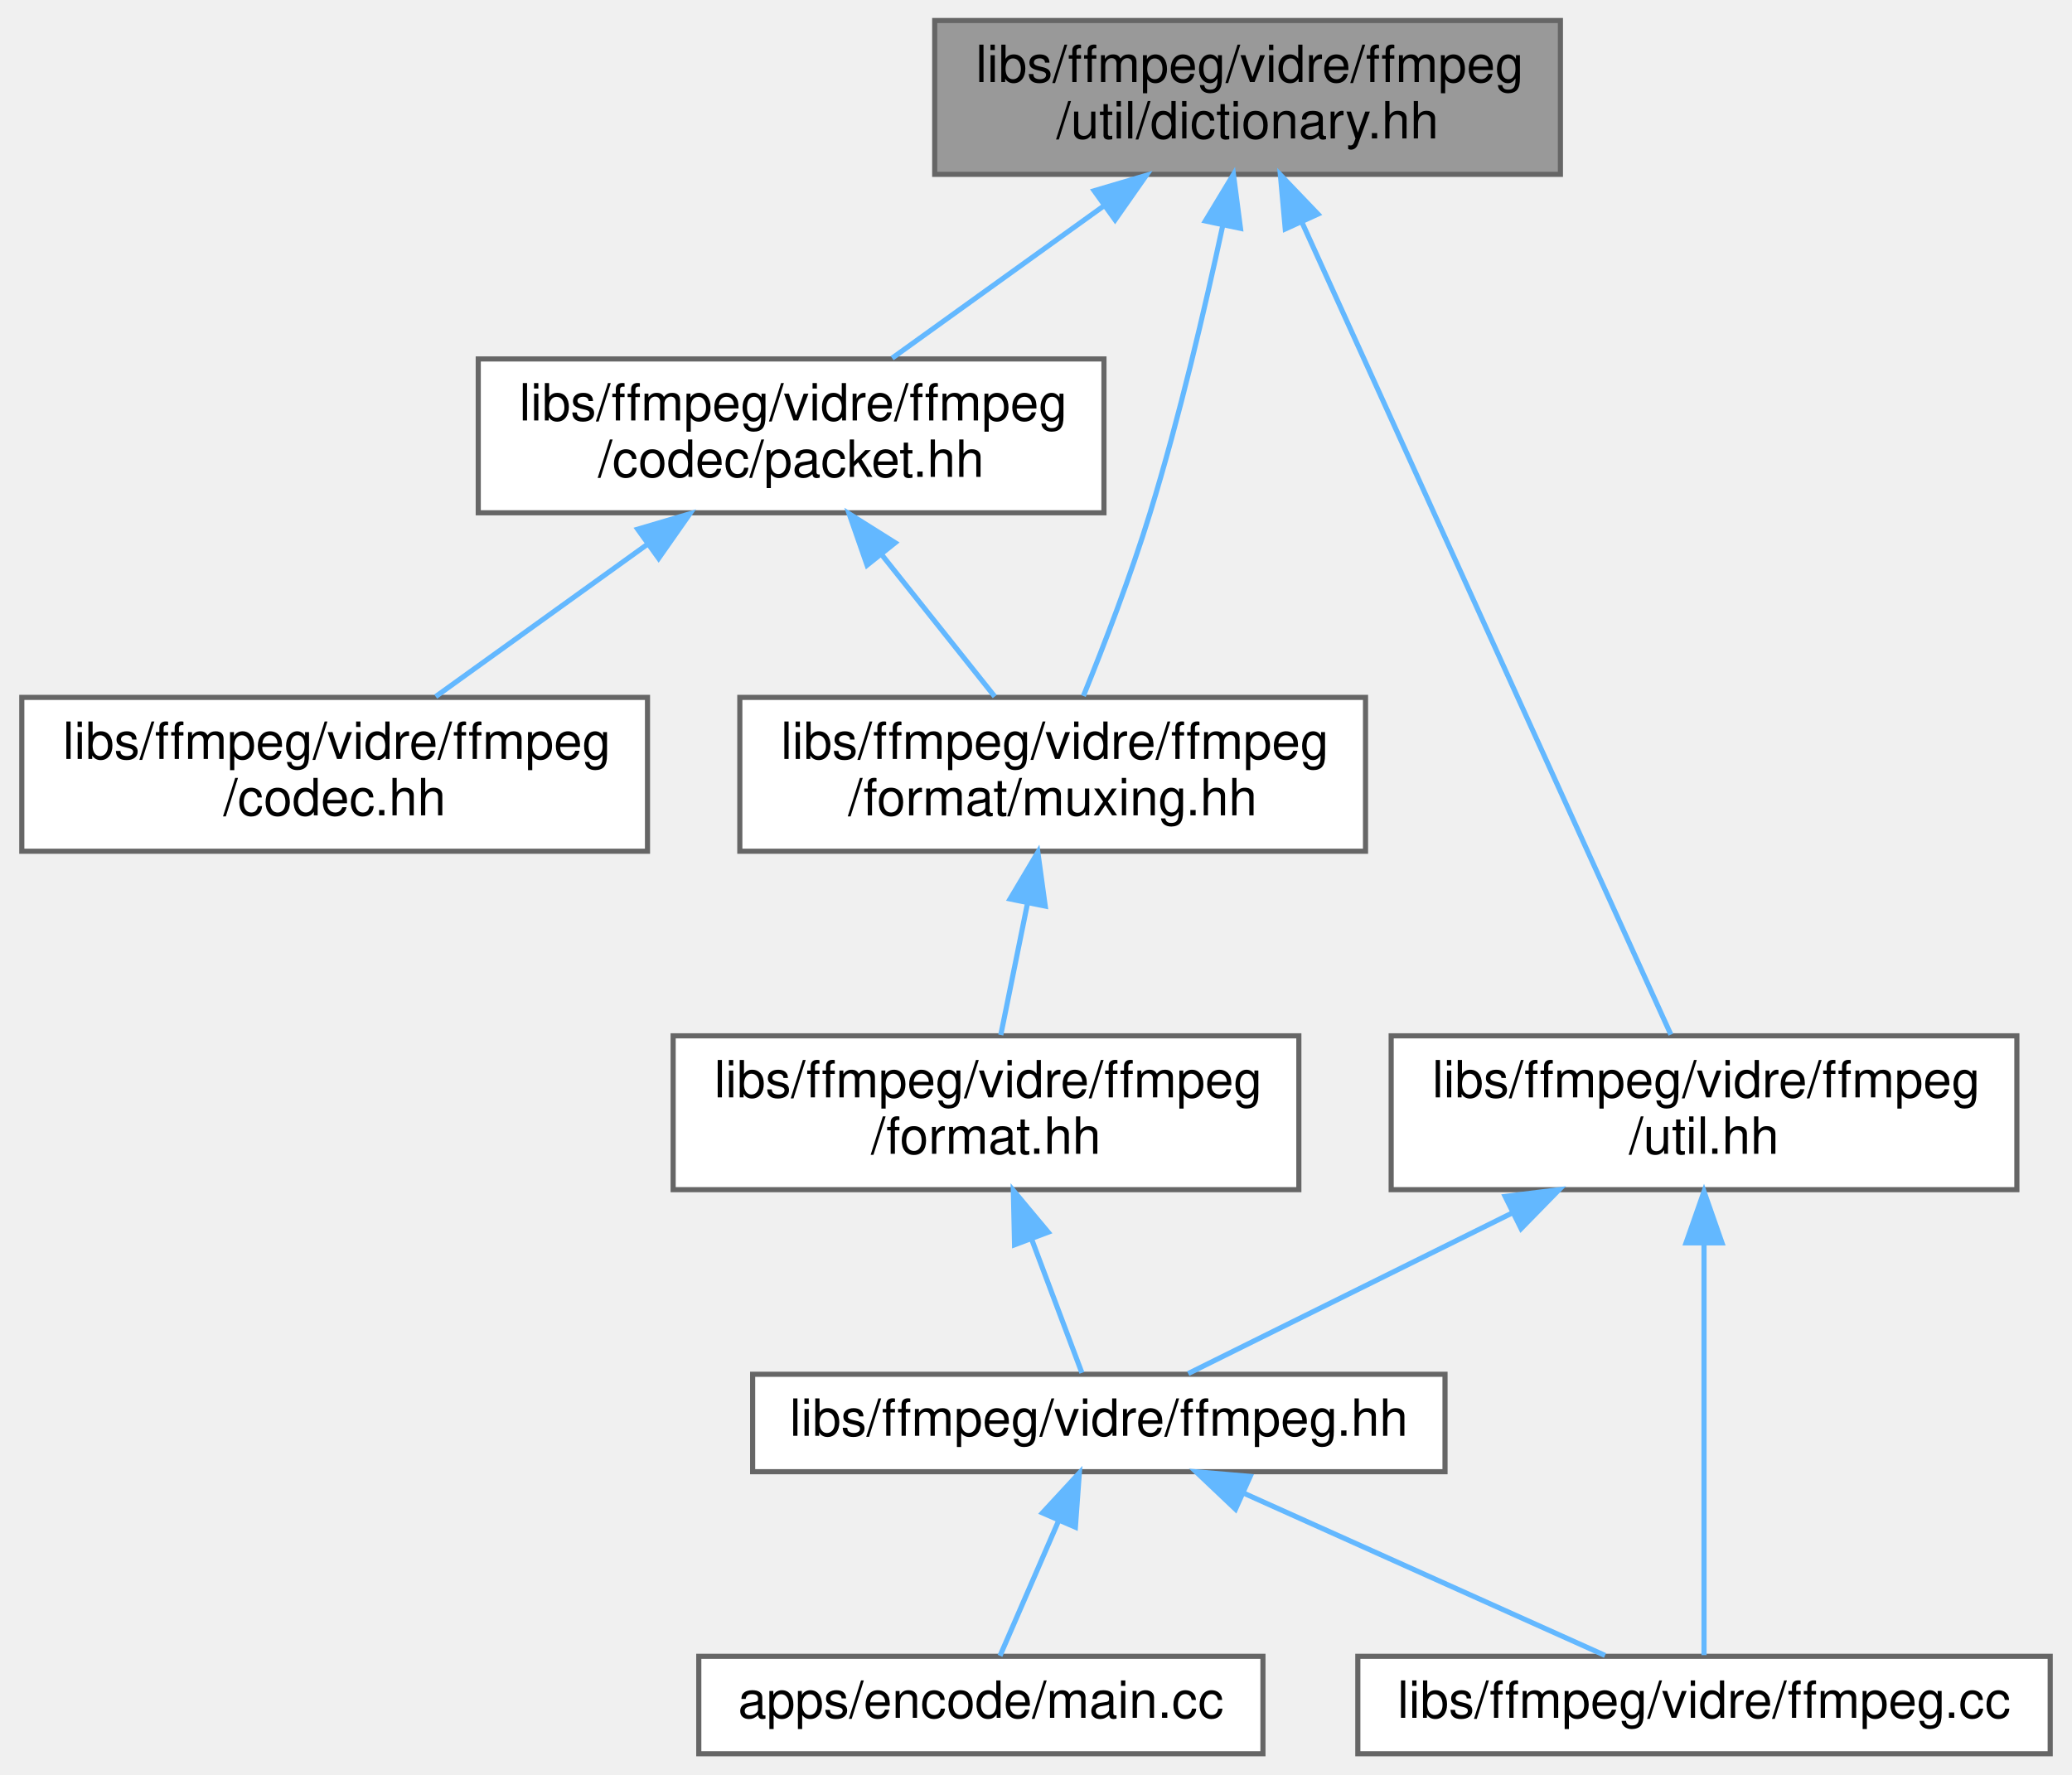
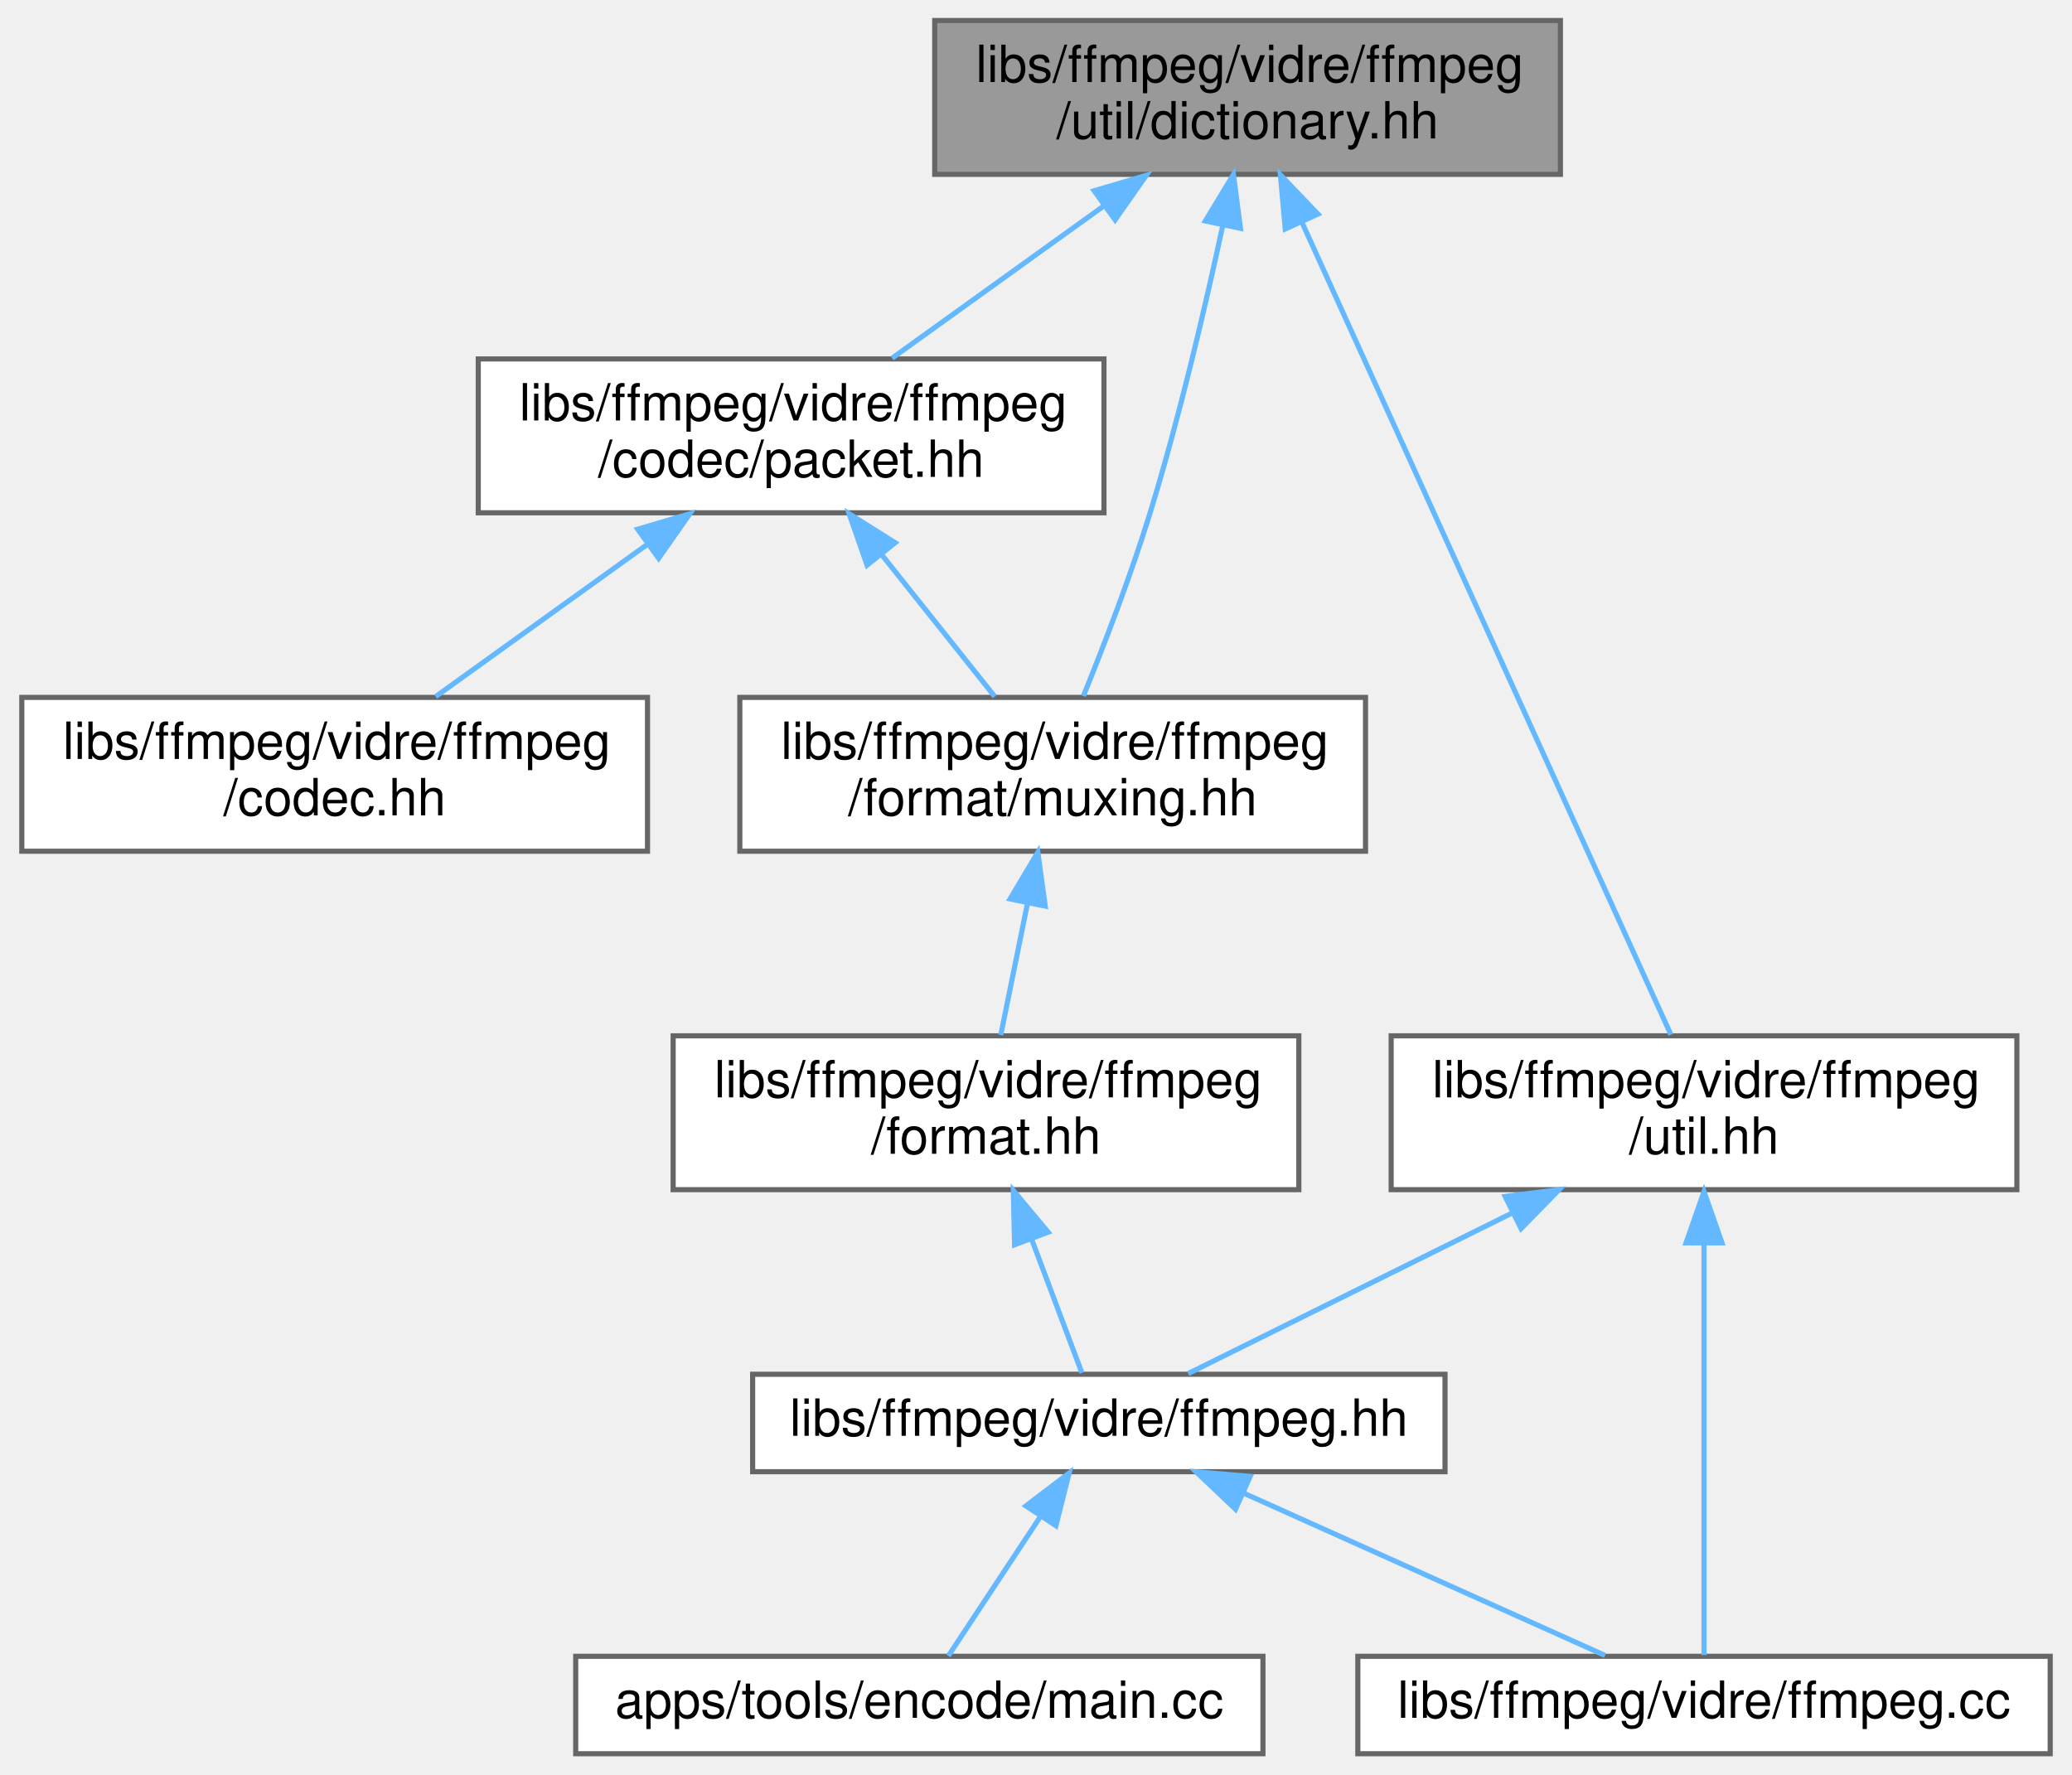
<svg xmlns="http://www.w3.org/2000/svg" xmlns:xlink="http://www.w3.org/1999/xlink" width="404pt" height="346pt" viewBox="0.00 0.00 403.50 346.00">
  <g id="graph0" class="graph" transform="scale(1 1) rotate(0) translate(4 342)">
    <g id="Node000001" class="node">
      <g id="a_Node000001">
        <a xlink:title=" ">
          <polygon fill="#999999" stroke="#666666" points="300,-338 178,-338 178,-308 300,-308 300,-338" />
          <text text-anchor="start" x="186" y="-326" font-family="Helvetica,sans-Serif" font-size="10.00">libs/ffmpeg/vidre/ffmpeg</text>
          <text text-anchor="middle" x="239" y="-315" font-family="Helvetica,sans-Serif" font-size="10.00">/util/dictionary.hh</text>
        </a>
      </g>
    </g>
    <g id="Node000002" class="node">
      <g id="a_Node000002">
        <a xlink:href="packet_8hh.html" target="_top" xlink:title=" ">
          <polygon fill="white" stroke="#666666" points="211,-272 89,-272 89,-242 211,-242 211,-272" />
          <text text-anchor="start" x="97" y="-260" font-family="Helvetica,sans-Serif" font-size="10.00">libs/ffmpeg/vidre/ffmpeg</text>
          <text text-anchor="middle" x="150" y="-249" font-family="Helvetica,sans-Serif" font-size="10.00">/codec/packet.hh</text>
        </a>
      </g>
    </g>
    <g id="edge1_Node000001_Node000002" class="edge">
      <g id="a_edge1_Node000001_Node000002">
        <a xlink:title=" ">
          <path fill="none" stroke="#63b8ff" d="M210.84,-301.75C197.46,-292.13 181.78,-280.86 169.7,-272.16" />
          <polygon fill="#63b8ff" stroke="#63b8ff" points="209.09,-304.8 219.25,-307.8 213.17,-299.12 209.09,-304.8" />
        </a>
      </g>
    </g>
    <g id="Node000004" class="node">
      <g id="a_Node000004">
        <a xlink:href="muxing_8hh.html" target="_top" xlink:title=" ">
          <polygon fill="white" stroke="#666666" points="262,-206 140,-206 140,-176 262,-176 262,-206" />
          <text text-anchor="start" x="148" y="-194" font-family="Helvetica,sans-Serif" font-size="10.00">libs/ffmpeg/vidre/ffmpeg</text>
          <text text-anchor="middle" x="201" y="-183" font-family="Helvetica,sans-Serif" font-size="10.00">/format/muxing.hh</text>
        </a>
      </g>
    </g>
    <g id="edge8_Node000001_Node000004" class="edge">
      <g id="a_edge8_Node000001_Node000004">
        <a xlink:title=" ">
          <path fill="none" stroke="#63b8ff" d="M234.13,-297.87C230.69,-281.88 225.69,-260.52 220,-242 216.24,-229.75 211.01,-216.18 206.99,-206.27" />
          <polygon fill="#63b8ff" stroke="#63b8ff" points="230.77,-298.91 236.25,-307.98 237.62,-297.47 230.77,-298.91" />
        </a>
      </g>
    </g>
    <g id="Node000009" class="node">
      <g id="a_Node000009">
        <a xlink:href="ffmpeg_2vidre_2ffmpeg_2util_8hh.html" target="_top" xlink:title=" ">
          <polygon fill="white" stroke="#666666" points="389,-140 267,-140 267,-110 389,-110 389,-140" />
          <text text-anchor="start" x="275" y="-128" font-family="Helvetica,sans-Serif" font-size="10.00">libs/ffmpeg/vidre/ffmpeg</text>
          <text text-anchor="middle" x="328" y="-117" font-family="Helvetica,sans-Serif" font-size="10.00">/util.hh</text>
        </a>
      </g>
    </g>
    <g id="edge9_Node000001_Node000009" class="edge">
      <g id="a_edge9_Node000001_Node000009">
        <a xlink:title=" ">
          <path fill="none" stroke="#63b8ff" d="M249.59,-298.68C268.22,-257.64 306.34,-173.7 321.54,-140.23" />
          <polygon fill="#63b8ff" stroke="#63b8ff" points="246.35,-297.35 245.4,-307.9 252.72,-300.25 246.35,-297.35" />
        </a>
      </g>
    </g>
    <g id="Node000003" class="node">
      <g id="a_Node000003">
        <a xlink:href="codec_8hh.html" target="_top" xlink:title=" ">
          <polygon fill="white" stroke="#666666" points="122,-206 0,-206 0,-176 122,-176 122,-206" />
          <text text-anchor="start" x="8" y="-194" font-family="Helvetica,sans-Serif" font-size="10.00">libs/ffmpeg/vidre/ffmpeg</text>
          <text text-anchor="middle" x="61" y="-183" font-family="Helvetica,sans-Serif" font-size="10.00">/codec.hh</text>
        </a>
      </g>
    </g>
    <g id="edge2_Node000002_Node000003" class="edge">
      <g id="a_edge2_Node000002_Node000003">
        <a xlink:title=" ">
          <path fill="none" stroke="#63b8ff" d="M121.84,-235.75C108.46,-226.13 92.78,-214.86 80.7,-206.16" />
          <polygon fill="#63b8ff" stroke="#63b8ff" points="120.09,-238.8 130.25,-241.8 124.17,-233.12 120.09,-238.8" />
        </a>
      </g>
    </g>
    <g id="edge3_Node000002_Node000004" class="edge">
      <g id="a_edge3_Node000002_Node000004">
        <a xlink:title=" ">
          <path fill="none" stroke="#63b8ff" d="M167.68,-233.81C174.99,-224.64 183.25,-214.28 189.71,-206.16" />
          <polygon fill="#63b8ff" stroke="#63b8ff" points="164.81,-231.79 161.32,-241.8 170.29,-236.16 164.81,-231.79" />
        </a>
      </g>
    </g>
    <g id="Node000005" class="node">
      <g id="a_Node000005">
        <a xlink:href="ffmpeg_2vidre_2ffmpeg_2format_8hh.html" target="_top" xlink:title=" ">
          <polygon fill="white" stroke="#666666" points="249,-140 127,-140 127,-110 249,-110 249,-140" />
          <text text-anchor="start" x="135" y="-128" font-family="Helvetica,sans-Serif" font-size="10.00">libs/ffmpeg/vidre/ffmpeg</text>
          <text text-anchor="middle" x="188" y="-117" font-family="Helvetica,sans-Serif" font-size="10.00">/format.hh</text>
        </a>
      </g>
    </g>
    <g id="edge4_Node000004_Node000005" class="edge">
      <g id="a_edge4_Node000004_Node000005">
        <a xlink:title=" ">
          <path fill="none" stroke="#63b8ff" d="M196.09,-165.83C194.33,-157.17 192.41,-147.7 190.88,-140.16" />
          <polygon fill="#63b8ff" stroke="#63b8ff" points="192.69,-166.69 198.11,-175.8 199.55,-165.3 192.69,-166.69" />
        </a>
      </g>
    </g>
    <g id="Node000006" class="node">
      <g id="a_Node000006">
        <a xlink:href="ffmpeg_8hh.html" target="_top" xlink:title=" ">
          <polygon fill="white" stroke="#666666" points="277.5,-74 142.5,-74 142.5,-55 277.5,-55 277.5,-74" />
          <text text-anchor="middle" x="210" y="-62" font-family="Helvetica,sans-Serif" font-size="10.00">libs/ffmpeg/vidre/ffmpeg.hh</text>
        </a>
      </g>
    </g>
    <g id="edge5_Node000005_Node000006" class="edge">
      <g id="a_edge5_Node000005_Node000006">
        <a xlink:title=" ">
          <path fill="none" stroke="#63b8ff" d="M196.9,-100.34C200.36,-91.14 204.11,-81.17 206.7,-74.27" />
          <polygon fill="#63b8ff" stroke="#63b8ff" points="193.57,-99.25 193.33,-109.84 200.12,-101.71 193.57,-99.25" />
        </a>
      </g>
    </g>
    <g id="Node000007" class="node">
      <g id="a_Node000007">
        <a xlink:href="main_8cc.html" target="_top" xlink:title=" ">
-           <polygon fill="white" stroke="#666666" points="242,-19 132,-19 132,0 242,0 242,-19" />
-           <text text-anchor="middle" x="187" y="-7" font-family="Helvetica,sans-Serif" font-size="10.00">apps/encode/main.cc</text>
+           <polygon fill="white" stroke="#666666" points="242,-19 108,-19 108,0 242,0 242,-19" />
+           <text text-anchor="middle" x="175" y="-7" font-family="Helvetica,sans-Serif" font-size="10.00">apps/tools/encode/main.cc</text>
        </a>
      </g>
    </g>
    <g id="edge6_Node000006_Node000007" class="edge">
      <g id="a_edge6_Node000006_Node000007">
        <a xlink:title=" ">
-           <path fill="none" stroke="#63b8ff" d="M202.2,-45.53C198.32,-36.6 193.82,-26.22 190.73,-19.09" />
-           <polygon fill="#63b8ff" stroke="#63b8ff" points="199.01,-46.97 206.2,-54.75 205.43,-44.18 199.01,-46.97" />
+           <path fill="none" stroke="#63b8ff" d="M198.7,-46.39C192.68,-37.27 185.53,-26.45 180.67,-19.09" />
+           <polygon fill="#63b8ff" stroke="#63b8ff" points="195.79,-48.33 204.22,-54.75 201.63,-44.47 195.79,-48.33" />
        </a>
      </g>
    </g>
    <g id="Node000008" class="node">
      <g id="a_Node000008">
        <a xlink:href="ffmpeg_8cc.html" target="_top" xlink:title=" ">
          <polygon fill="white" stroke="#666666" points="395.5,-19 260.5,-19 260.5,0 395.5,0 395.5,-19" />
          <text text-anchor="middle" x="328" y="-7" font-family="Helvetica,sans-Serif" font-size="10.00">libs/ffmpeg/vidre/ffmpeg.cc</text>
        </a>
      </g>
    </g>
    <g id="edge7_Node000006_Node000008" class="edge">
      <g id="a_edge7_Node000006_Node000008">
        <a xlink:title=" ">
          <path fill="none" stroke="#63b8ff" d="M238.35,-50.77C260.12,-40.99 289.59,-27.75 308.7,-19.17" />
          <polygon fill="#63b8ff" stroke="#63b8ff" points="236.65,-47.69 228.96,-54.98 239.51,-54.08 236.65,-47.69" />
        </a>
      </g>
    </g>
    <g id="edge11_Node000009_Node000006" class="edge">
      <g id="a_edge11_Node000009_Node000006">
        <a xlink:title=" ">
          <path fill="none" stroke="#63b8ff" d="M290.67,-105.49C269.5,-95 244.01,-82.36 227.43,-74.14" />
          <polygon fill="#63b8ff" stroke="#63b8ff" points="289.22,-108.68 299.74,-109.99 292.33,-102.41 289.22,-108.68" />
        </a>
      </g>
    </g>
    <g id="edge10_Node000009_Node000008" class="edge">
      <g id="a_edge10_Node000009_Node000008">
        <a xlink:title=" ">
          <path fill="none" stroke="#63b8ff" d="M328,-99.35C328,-74.09 328,-36.18 328,-19.23" />
          <polygon fill="#63b8ff" stroke="#63b8ff" points="324.5,-99.63 328,-109.63 331.5,-99.63 324.5,-99.63" />
        </a>
      </g>
    </g>
  </g>
</svg>
